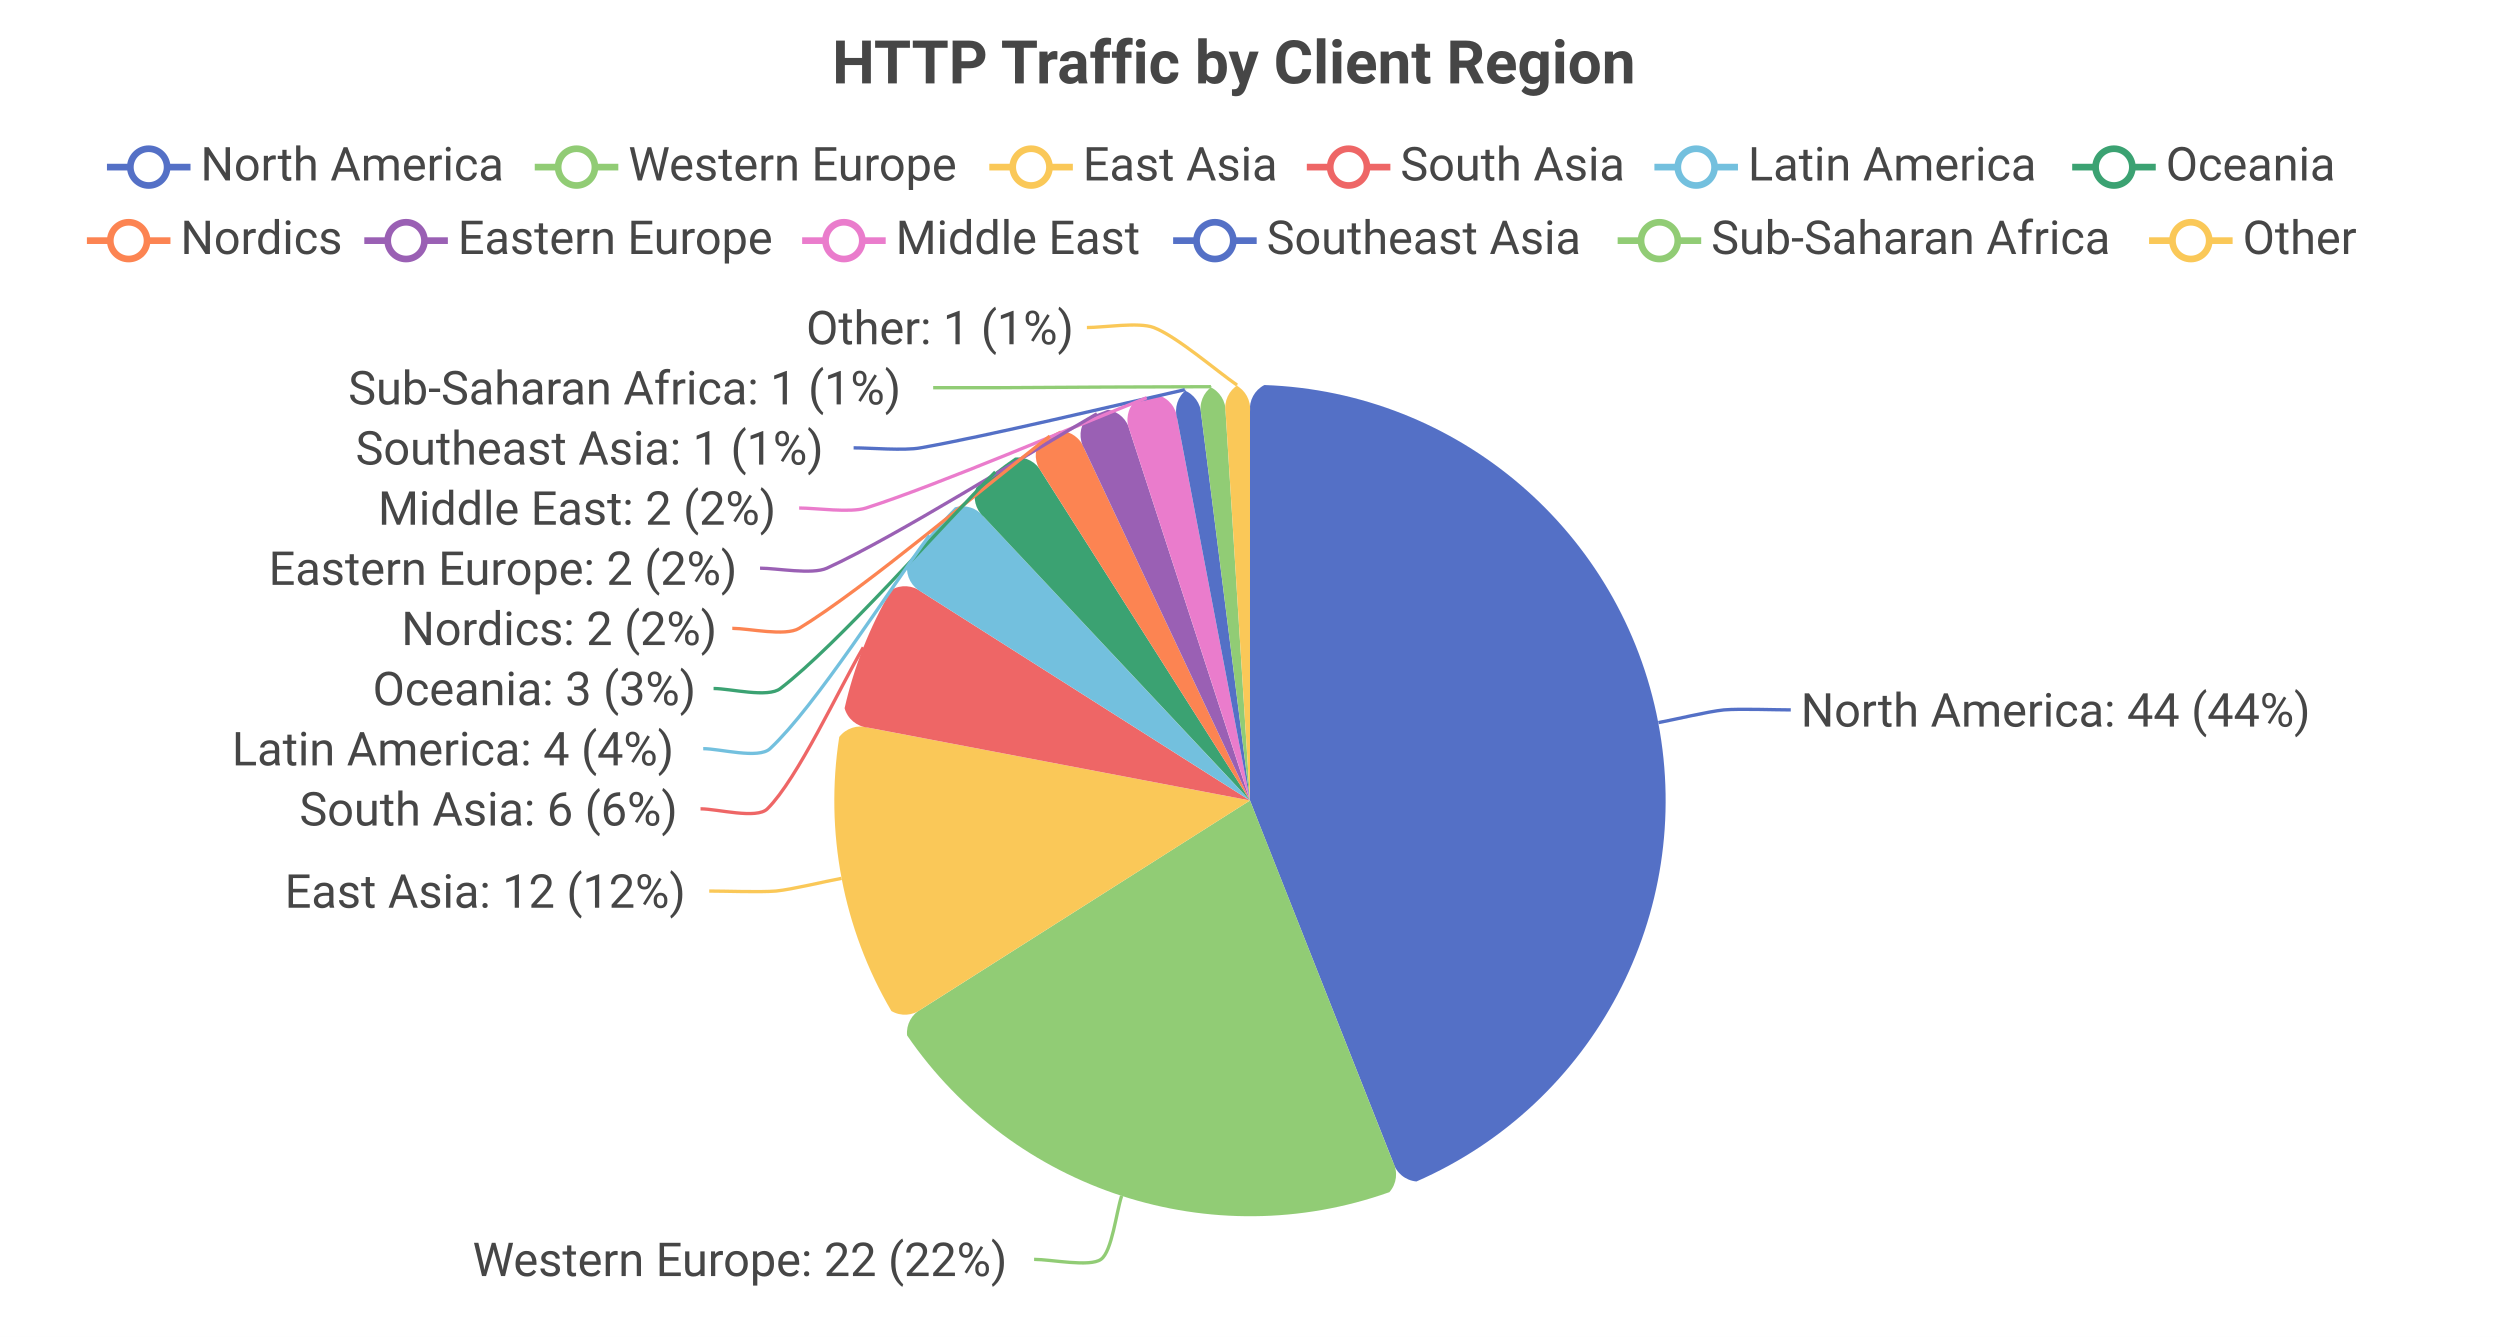
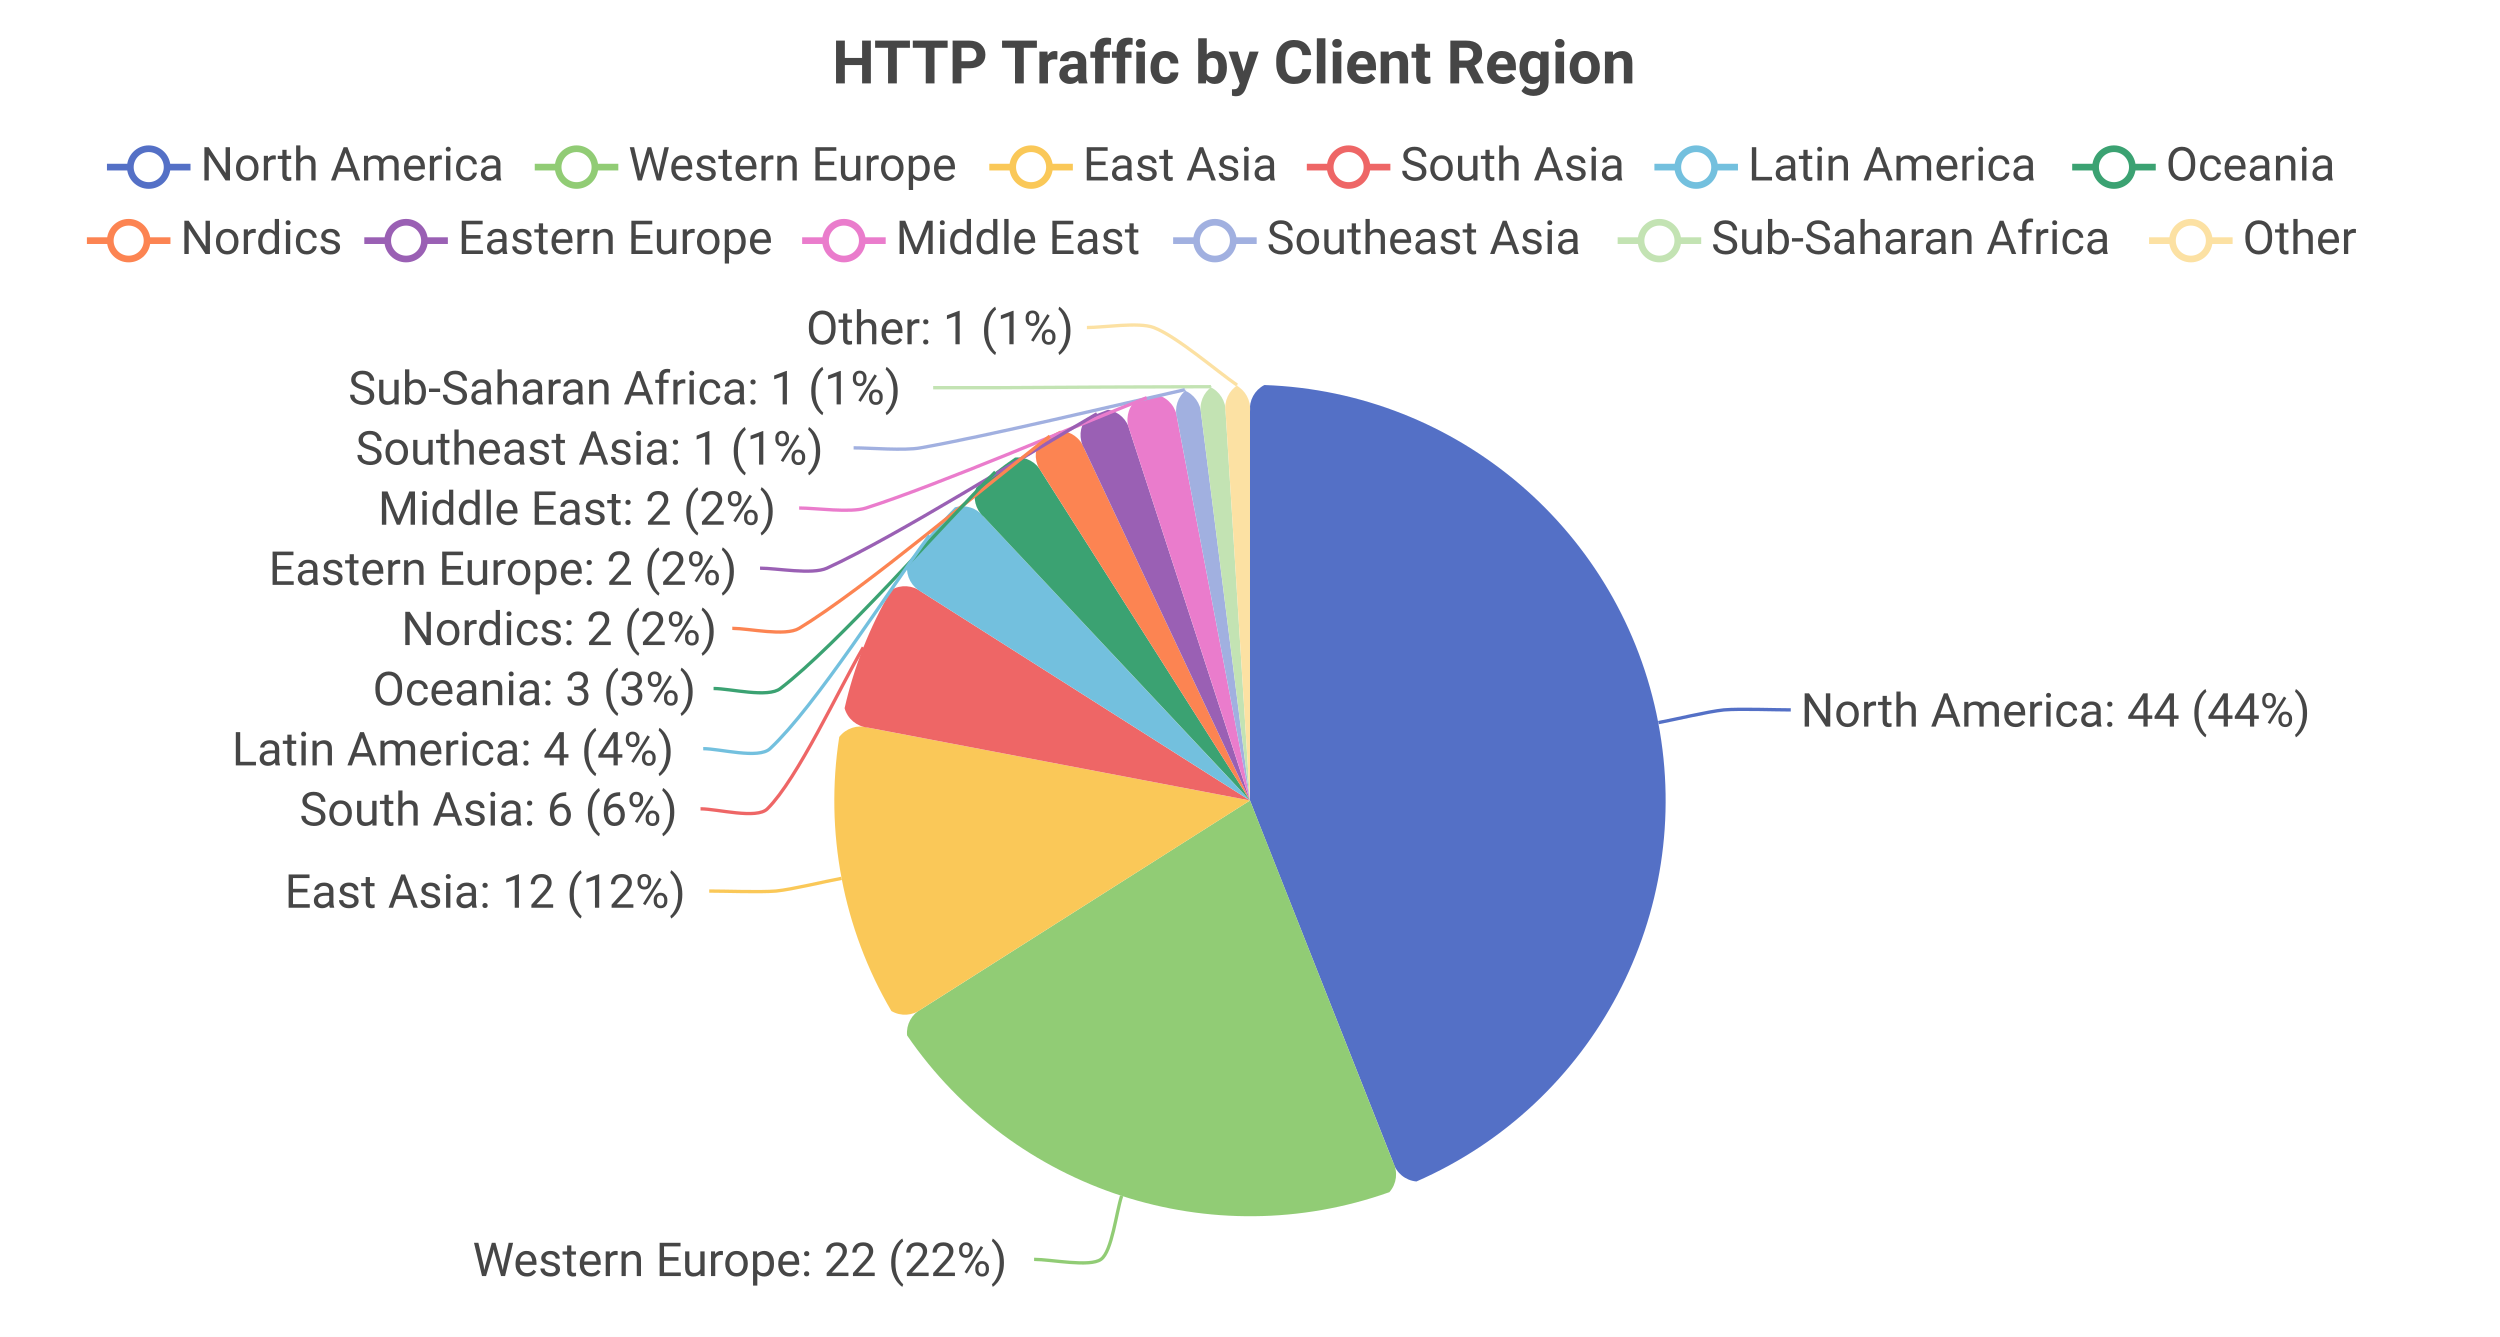
<svg xmlns="http://www.w3.org/2000/svg" width="748" height="400" viewBox="0 0 748 400">
  <rect x="0" y="0" width="748" height="400" fill="#FFFFFF" />
  <text font-size="18" x="249" y="5" dy="15" font-weight="bold" dominant-baseline="middle" font-family="Roboto" fill="#464646">
HTTP Traffic by Client Region
</text>
  <g>
    <line stroke-width="2" x1="32" y1="50" x2="57" y2="50" stroke="#5470C6" />
    <circle cx="44.5" cy="50" r="5.5" stroke-width="2" stroke="#5470C6" fill="#FFFFFF" />
    <text font-size="14" x="60" y="54" font-family="Roboto" fill="#464646">
North America
</text>
  </g>
  <g>
    <line stroke-width="2" x1="160" y1="50" x2="185" y2="50" stroke="#91CC75" />
    <circle cx="172.5" cy="50" r="5.5" stroke-width="2" stroke="#91CC75" fill="#FFFFFF" />
    <text font-size="14" x="188" y="54" font-family="Roboto" fill="#464646">
Western Europe
</text>
  </g>
  <g>
    <line stroke-width="2" x1="296" y1="50" x2="321" y2="50" stroke="#FAC858" />
    <circle cx="308.5" cy="50" r="5.5" stroke-width="2" stroke="#FAC858" fill="#FFFFFF" />
    <text font-size="14" x="324" y="54" font-family="Roboto" fill="#464646">
East Asia
</text>
  </g>
  <g>
    <line stroke-width="2" x1="391" y1="50" x2="416" y2="50" stroke="#EE6666" />
    <circle cx="403.5" cy="50" r="5.5" stroke-width="2" stroke="#EE6666" fill="#FFFFFF" />
    <text font-size="14" x="419" y="54" font-family="Roboto" fill="#464646">
South Asia
</text>
  </g>
  <g>
    <line stroke-width="2" x1="495" y1="50" x2="520" y2="50" stroke="#73C0DE" />
    <circle cx="507.5" cy="50" r="5.5" stroke-width="2" stroke="#73C0DE" fill="#FFFFFF" />
    <text font-size="14" x="523" y="54" font-family="Roboto" fill="#464646">
Latin America
</text>
  </g>
  <g>
    <line stroke-width="2" x1="620" y1="50" x2="645" y2="50" stroke="#3BA272" />
    <circle cx="632.5" cy="50" r="5.5" stroke-width="2" stroke="#3BA272" fill="#FFFFFF" />
    <text font-size="14" x="648" y="54" font-family="Roboto" fill="#464646">
Oceania
</text>
  </g>
  <g>
    <line stroke-width="2" x1="26" y1="72" x2="51" y2="72" stroke="#FC8452" />
    <circle cx="38.5" cy="72" r="5.5" stroke-width="2" stroke="#FC8452" fill="#FFFFFF" />
    <text font-size="14" x="54" y="76" font-family="Roboto" fill="#464646">
Nordics
</text>
  </g>
  <g>
    <line stroke-width="2" x1="109" y1="72" x2="134" y2="72" stroke="#9A60B4" />
    <circle cx="121.5" cy="72" r="5.5" stroke-width="2" stroke="#9A60B4" fill="#FFFFFF" />
    <text font-size="14" x="137" y="76" font-family="Roboto" fill="#464646">
Eastern Europe
</text>
  </g>
  <g>
    <line stroke-width="2" x1="240" y1="72" x2="265" y2="72" stroke="#EA7CCC" />
    <circle cx="252.5" cy="72" r="5.5" stroke-width="2" stroke="#EA7CCC" fill="#FFFFFF" />
    <text font-size="14" x="268" y="76" font-family="Roboto" fill="#464646">
Middle East
</text>
  </g>
  <g>
-     <line stroke-width="2" x1="351" y1="72" x2="376" y2="72" stroke="#5470C6" />
-     <circle cx="363.5" cy="72" r="5.5" stroke-width="2" stroke="#5470C6" fill="#FFFFFF" />
+     <line stroke-width="2" x1="351" y1="72" x2="376" y2="72" stroke="#A1B0E0" />
+     <circle cx="363.5" cy="72" r="5.5" stroke-width="2" stroke="#A1B0E0" fill="#FFFFFF" />
    <text font-size="14" x="379" y="76" font-family="Roboto" fill="#464646">
Southeast Asia
</text>
  </g>
  <g>
-     <line stroke-width="2" x1="484" y1="72" x2="509" y2="72" stroke="#91CC75" />
-     <circle cx="496.5" cy="72" r="5.5" stroke-width="2" stroke="#91CC75" fill="#FFFFFF" />
+     <line stroke-width="2" x1="484" y1="72" x2="509" y2="72" stroke="#C3E3B3" />
+     <circle cx="496.5" cy="72" r="5.5" stroke-width="2" stroke="#C3E3B3" fill="#FFFFFF" />
    <text font-size="14" x="512" y="76" font-family="Roboto" fill="#464646">
Sub-Saharan Africa
</text>
  </g>
  <g>
-     <line stroke-width="2" x1="643" y1="72" x2="668" y2="72" stroke="#FAC858" />
-     <circle cx="655.5" cy="72" r="5.5" stroke-width="2" stroke="#FAC858" fill="#FFFFFF" />
+     <line stroke-width="2" x1="643" y1="72" x2="668" y2="72" stroke="#FCE1A3" />
+     <circle cx="655.5" cy="72" r="5.5" stroke-width="2" stroke="#FCE1A3" fill="#FFFFFF" />
    <text font-size="14" x="671" y="76" font-family="Roboto" fill="#464646">
Other
</text>
  </g>
  <path d="M374,239.5 L374,123.1 A8 8 0 0 1 378.3,115.2 A124.4 124.4 0 0 1 423.8,353.5 A8 8 0 0 1 416.8,347.7 L376.9,246.9 Z" fill="#5470C6" data-series="North America" data-value="44" data-percentage="44" />
  <path d="M374,239.5 L416.8,347.7 A8 8 0 0 1 415.7,356.7 A124.4 124.4 0 0 1 271.4,309.8 A8 8 0 0 1 275.7,301.9 L367.2,243.8 Z" fill="#91CC75" data-series="Western Europe" data-value="22" data-percentage="22" />
  <path d="M374,239.5 L275.7,301.9 A8 8 0 0 1 266.7,302.5 A124.4 124.4 0 0 1 251.1,220.5 A8 8 0 0 1 259.7,217.7 L366.1,238 Z" fill="#FAC858" data-series="East Asia" data-value="12" data-percentage="12" />
  <path d="M374,239.5 L259.7,217.7 A8 8 0 0 1 252.7,211.9 A124.4 124.4 0 0 1 266.7,176.5 A8 8 0 0 1 275.7,177.1 L367.2,235.2 Z" fill="#EE6666" data-series="South Asia" data-value="6" data-percentage="6" />
  <path d="M374,239.5 L275.7,177.1 A8 8 0 0 1 271.4,169.2 A124.4 124.4 0 0 1 285.7,151.8 A8 8 0 0 1 294.3,154.6 L368.5,233.7 Z" fill="#73C0DE" data-series="Latin America" data-value="4" data-percentage="4" />
  <path d="M374,239.5 L294.3,154.6 A8 8 0 0 1 292.1,145.9 A124.4 124.4 0 0 1 303.7,136.9 A8 8 0 0 1 311.6,141.2 L369.7,232.7 Z" fill="#3BA272" data-series="Oceania" data-value="3" data-percentage="3" />
  <path d="M374,239.5 L311.6,141.2 A8 8 0 0 1 311,132.2 A124.4 124.4 0 0 1 317.1,128.9 A8 8 0 0 1 324.4,134.2 L370.6,232.3 Z" fill="#FC8452" data-series="Nordics" data-value="2" data-percentage="2" />
  <path d="M374,239.5 L324.4,134.2 A8 8 0 0 1 325,125.2 A124.4 124.4 0 0 1 331.5,122.6 A8 8 0 0 1 338,128.8 L371.5,231.9 Z" fill="#9A60B4" data-series="Eastern Europe" data-value="2" data-percentage="2" />
  <path d="M374,239.5 L338,128.8 A8 8 0 0 1 339.7,119.9 A124.4 124.4 0 0 1 346.4,118.2 A8 8 0 0 1 352.2,125.2 L372.5,231.6 Z" fill="#EA7CCC" data-series="Middle East" data-value="2" data-percentage="2" />
-   <path d="M374,239.5 L352.2,125.2 A8 8 0 0 1 355,116.6 A124.4 124.4 0 0 1 354.1,116.7 A8 8 0 0 1 359.4,124 L373,231.6 Z" fill="#5470C6" data-series="Southeast Asia" data-value="1" data-percentage="1" />
-   <path d="M374,239.5 L359.4,124 A8 8 0 0 1 362.7,115.6 A124.4 124.4 0 0 1 361.9,115.7 A8 8 0 0 1 366.7,123.3 L373.5,231.5 Z" fill="#91CC75" data-series="Sub-Saharan Africa" data-value="1" data-percentage="1" />
-   <path d="M374,239.5 L366.7,123.3 A8 8 0 0 1 370.5,115.1 A124.4 124.4 0 0 1 369.7,115.2 A8 8 0 0 1 374,123.1 L374,231.5 Z" fill="#FAC858" data-series="Other" data-value="1" data-percentage="1" />
-   <path d="M370.1,115.2 C363.9 110.9, 352 100.6, 345.2 98 C340.7 96.3, 330.2 98, 325.2 98" stroke-width="1" fill="none" stroke="#FAC858" />
+   <path d="M374,239.5 L352.2,125.2 A8 8 0 0 1 355,116.6 A124.4 124.4 0 0 1 354.1,116.7 A8 8 0 0 1 359.4,124 L373,231.6 Z" fill="#A1B0E0" data-series="Southeast Asia" data-value="1" data-percentage="1" />
+   <path d="M374,239.5 L359.4,124 A8 8 0 0 1 362.7,115.6 A124.4 124.4 0 0 1 361.9,115.7 A8 8 0 0 1 366.7,123.3 L373.5,231.5 Z" fill="#C3E3B3" data-series="Sub-Saharan Africa" data-value="1" data-percentage="1" />
+   <path d="M374,239.5 L366.7,123.3 A8 8 0 0 1 370.5,115.1 A124.4 124.4 0 0 1 369.7,115.2 A8 8 0 0 1 374,123.1 L374,231.5 Z" fill="#FCE1A3" data-series="Other" data-value="1" data-percentage="1" />
+   <path d="M370.1,115.2 C363.9 110.9, 352 100.6, 345.2 98 C340.7 96.3, 330.2 98, 325.2 98" stroke-width="1" fill="none" stroke="#FCE1A3" />
  <text font-size="14" x="241.2" y="103" font-family="Roboto" fill="#464646">
Other: 1 (1%)
</text>
-   <path d="M362.3,115.7 C346.5 115.7, 315 115.9, 299.2 116 C294.2 116, 284.2 116, 279.2 116" stroke-width="1" fill="none" stroke="#91CC75" />
+   <path d="M362.3,115.7 C346.5 115.7, 315 115.9, 299.2 116 C294.2 116, 284.2 116, 279.2 116" stroke-width="1" fill="none" stroke="#C3E3B3" />
  <text font-size="14" x="104.2" y="121" font-family="Roboto" fill="#464646">
Sub-Saharan Africa: 1 (1%)
</text>
-   <path d="M354.5,116.6 C334.8 121, 295.3 130.5, 275.4 134 C270.5 134.9, 260.4 134, 255.4 134" stroke-width="1" fill="none" stroke="#5470C6" />
+   <path d="M354.5,116.6 C334.8 121, 295.3 130.5, 275.4 134 C270.5 134.9, 260.4 134, 255.4 134" stroke-width="1" fill="none" stroke="#A1B0E0" />
  <text font-size="14" x="106.4" y="139" font-family="Roboto" fill="#464646">
Southeast Asia: 1 (1%)
</text>
  <path d="M343.1,119 C322.1 127.3, 280.4 145.2, 259.1 152 C254.4 153.5, 244.1 152, 239.1 152" stroke-width="1" fill="none" stroke="#EA7CCC" />
  <text font-size="14" x="113.1" y="157" font-family="Roboto" fill="#464646">
Middle East: 2 (2%)
</text>
  <path d="M328.2,123.8 C308 135.4, 268.2 160.5, 247.4 170 C243 172, 232.4 170, 227.4 170" stroke-width="1" fill="none" stroke="#9A60B4" />
  <text font-size="14" x="80.4" y="175" font-family="Roboto" fill="#464646">
Eastern Europe: 2 (2%)
</text>
  <path d="M314.1,130.5 C295.3 144.9, 258.7 176.1, 239.1 188 C234.9 190.5, 224.1 188, 219.1 188" stroke-width="1" fill="none" stroke="#FC8452" />
  <text font-size="14" x="120.1" y="193" font-family="Roboto" fill="#464646">
Nordics: 2 (2%)
</text>
  <path d="M297.8,141.2 C281.7 157.4, 250.8 192.7, 233.5 206 C229.8 208.9, 218.5 206, 213.5 206" stroke-width="1" fill="none" stroke="#3BA272" />
  <text font-size="14" x="111.5" y="211" font-family="Roboto" fill="#464646">
Oceania: 3 (3%)
</text>
  <path d="M278.1,160.2 C266.2 176.2, 244 211.3, 230.4 224 C227 227.2, 215.4 224, 210.4 224" stroke-width="1" fill="none" stroke="#73C0DE" />
  <text font-size="14" x="69.4" y="229" font-family="Roboto" fill="#464646">
Latin America: 4 (4%)
</text>
  <path d="M258.3,193.7 C251.2 205.8, 238.6 233.1, 229.6 242 C226.4 245.2, 214.6 242, 209.6 242" stroke-width="1" fill="none" stroke="#EE6666" />
  <text font-size="14" x="89.6" y="247" font-family="Roboto" fill="#464646">
South Asia: 6 (6%)
</text>
  <path d="M251.8,262.8 C246.9 263.7, 237.1 266.1, 232.2 266.6 C227.2 267, 217.2 266.6, 212.2 266.6" stroke-width="1" fill="none" stroke="#FAC858" />
  <text font-size="14" x="85.2" y="271.6" font-family="Roboto" fill="#464646">
East Asia: 12 (12%)
</text>
  <path d="M335.6,357.8 C334 362.6, 332.7 374.5, 329.4 376.8 C326.1 379.2, 314.4 376.8, 309.4 376.8" stroke-width="1" fill="none" stroke="#91CC75" />
  <text font-size="14" x="141.4" y="381.8" font-family="Roboto" fill="#464646">
Western Europe: 22 (22%)
</text>
  <path d="M496.2,216.2 C501.1 215.3, 510.9 212.9, 515.8 212.4 C520.8 212, 530.8 212.4, 535.8 212.4" stroke-width="1" fill="none" stroke="#5470C6" />
  <text font-size="14" x="538.8" y="217.4" font-family="Roboto" fill="#464646">
North America: 44 (44%)
</text>
</svg>
